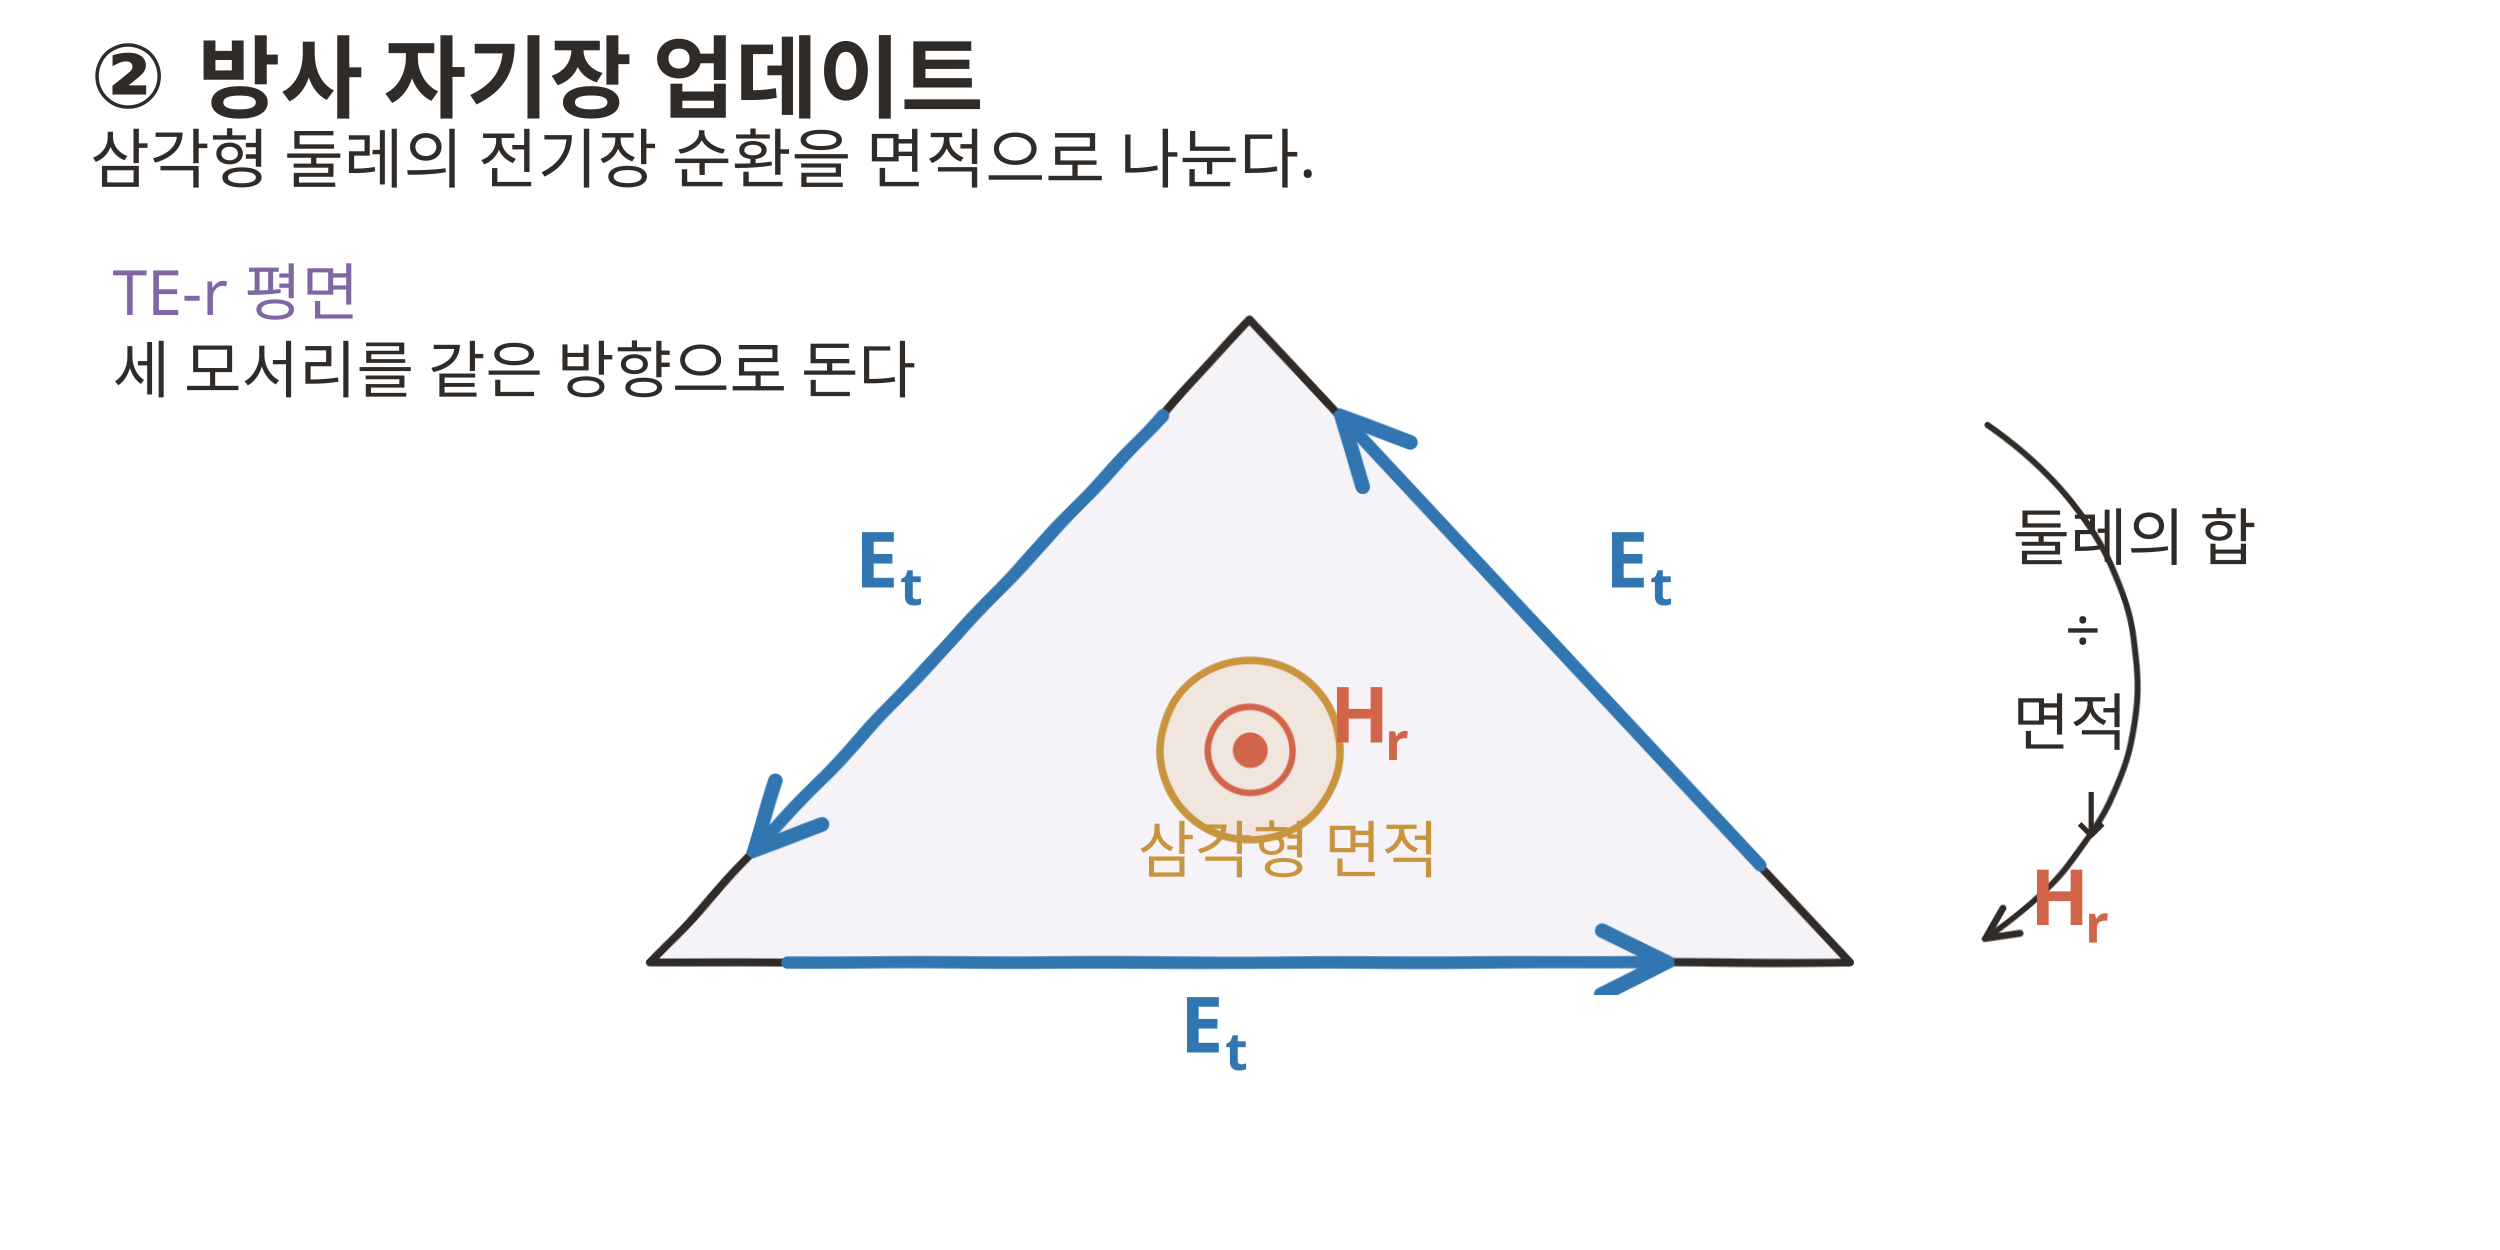
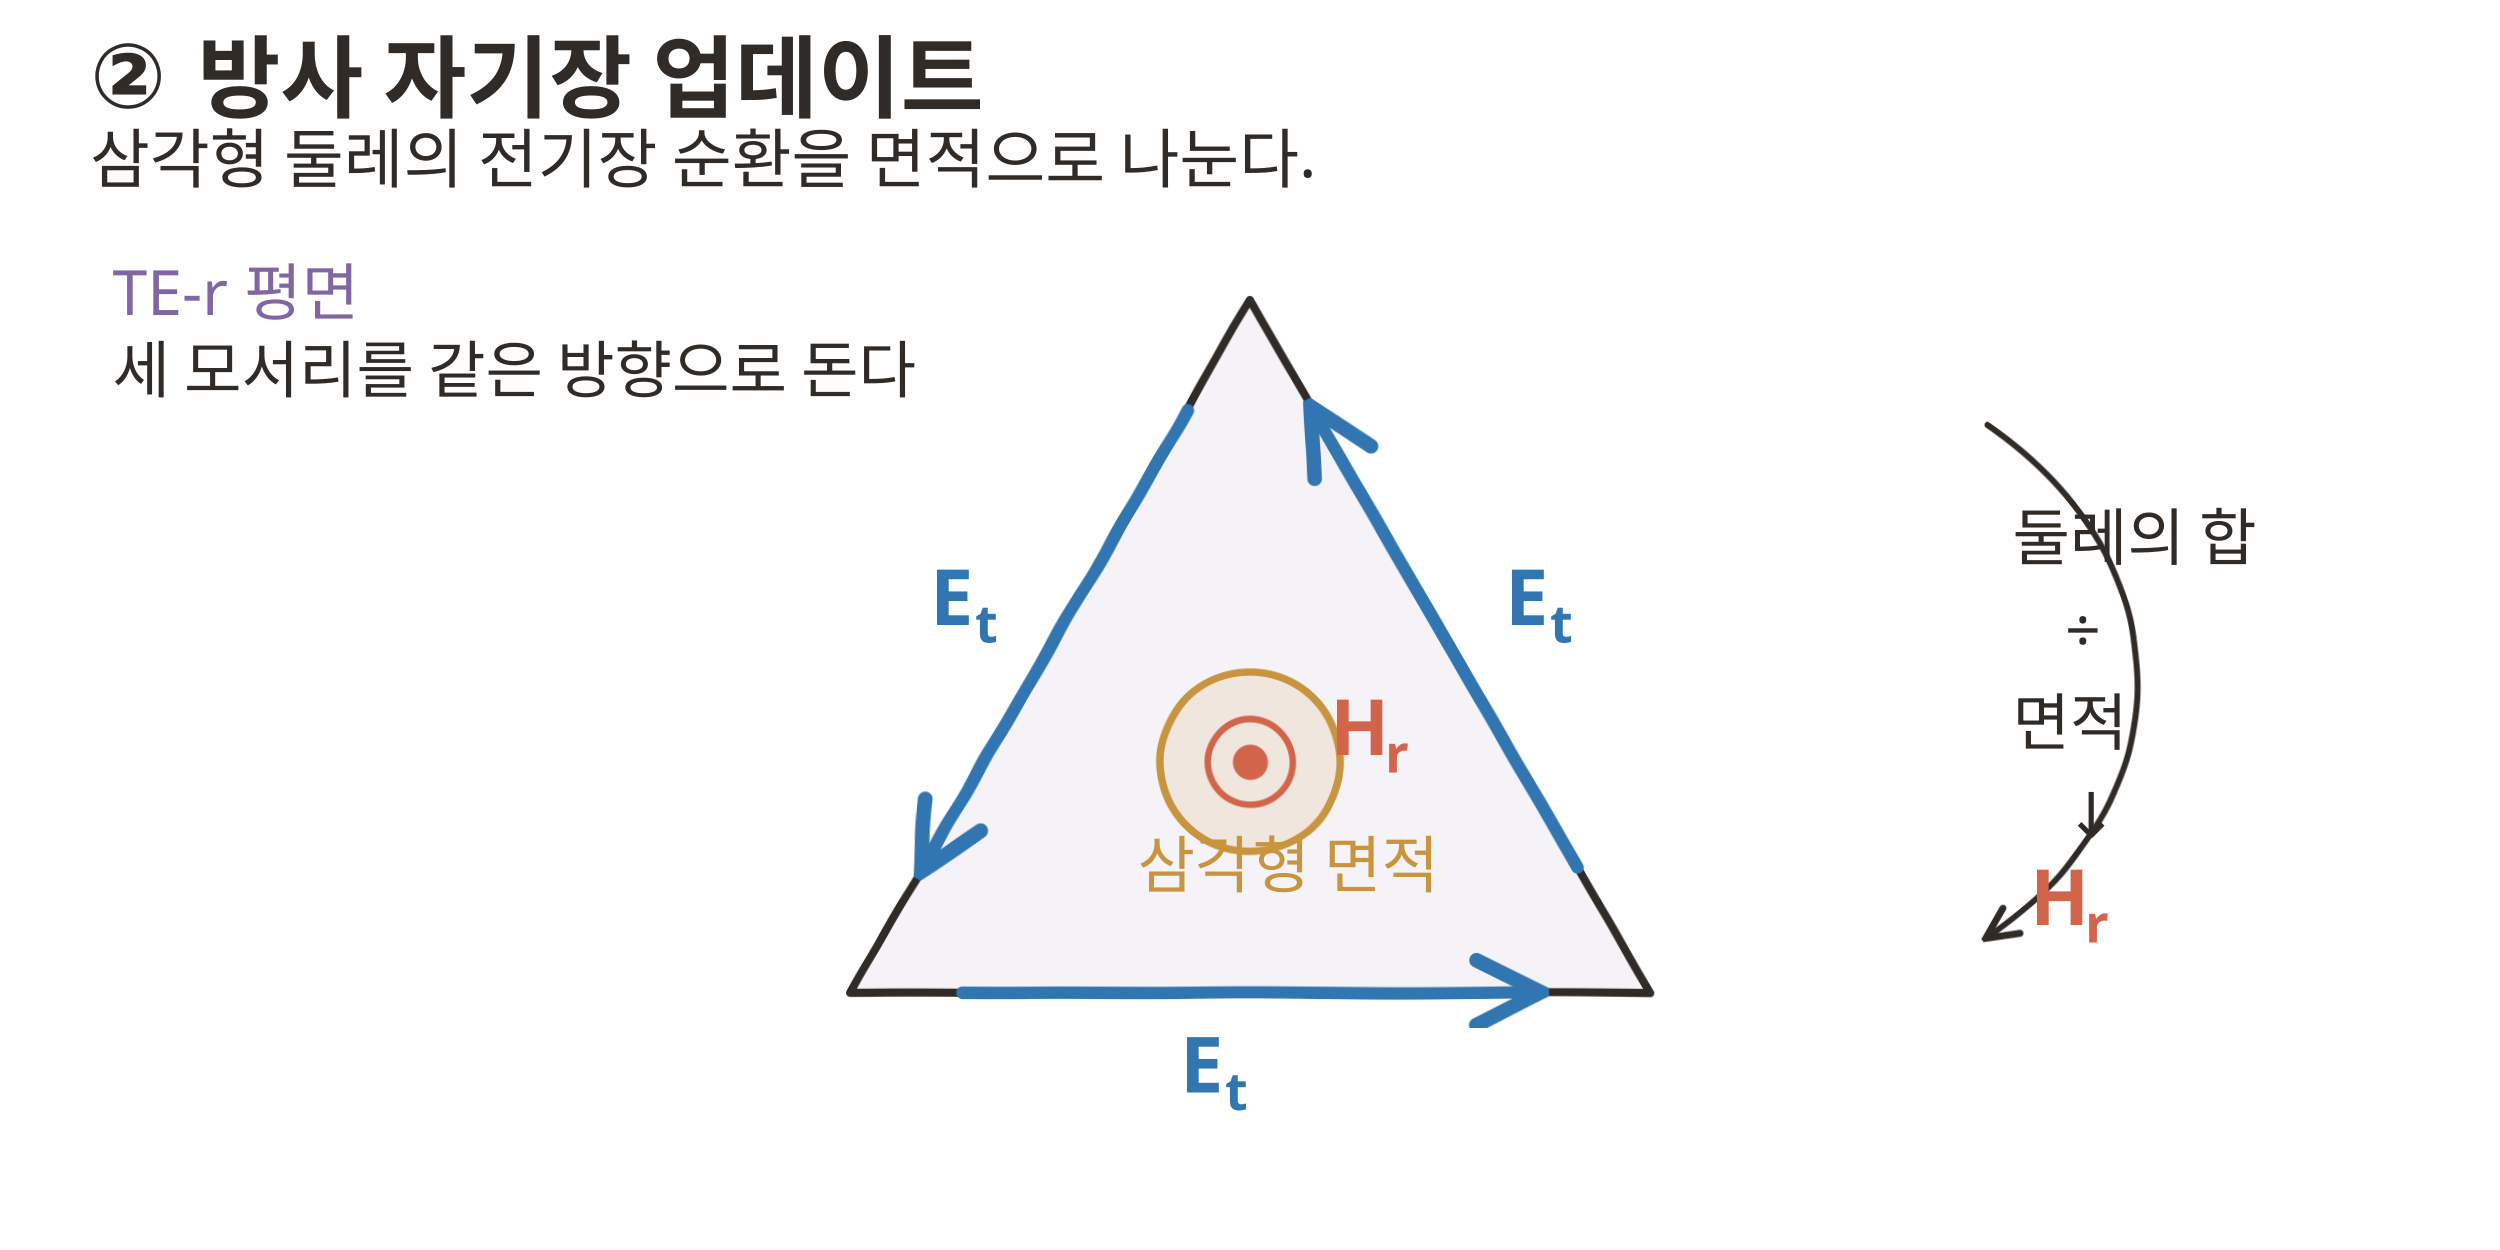
<svg xmlns="http://www.w3.org/2000/svg" width="1000" height="500" viewBox="0 0 1000 500" role="img" aria-labelledby="title desc">
  <defs>
    <filter id="wobble" x="-5%" y="-5%" width="110%" height="110%">
      <feTurbulence type="fractalNoise" baseFrequency=".017 .05" numOctaves="1" seed="19" result="n" />
      <feDisplacementMap in="SourceGraphic" in2="n" scale="1.3" />
    </filter>
    <marker id="blue-arrow" viewBox="0 0 10 10" markerWidth="6.5" markerHeight="6.5" refX="8.5" refY="5" orient="auto">
      <path d="M1 1 L9 5 L1 9" fill="none" stroke="#3276b1" stroke-width="1.8" stroke-linecap="round" />
    </marker>
    <marker id="dark-arrow" viewBox="0 0 10 10" markerWidth="6.5" markerHeight="6.5" refX="8.5" refY="5" orient="auto">
      <path d="M1 1 L9 5 L1 9" fill="none" stroke="#302b27" stroke-width="1.8" stroke-linecap="round" />
    </marker>
    <style>
      text{font-family:"Segoe Print","Bradley Hand","Comic Sans MS","Nanum Pen Script",sans-serif;fill:#302b27}.title{font-size:36px;font-weight:700}.subtitle{font-size:26px}.label{font-size:25px}.field{font-size:31px;font-weight:700}.sub{font-size:21px;font-weight:700}.electric{fill:#3276b1}.magnetic{fill:#d2644a}.te{fill:#8066a3}.metric{fill:#c8943e}.sketch{filter:url(#wobble);stroke-linecap:round;stroke-linejoin:round}
    </style>
  </defs>
  <text class="title" x="36" y="43">② 방사 자기장 업데이트</text>
  <text class="subtitle" x="36" y="73">삼각형 둘레의 전기장 순환을 면적으로 나눈다.</text>
  <g class="sketch">
-     <path d="M500 128 L260 385 L740 385 Z" fill="#8066a3" fill-opacity=".08" stroke="#302b27" stroke-width="3.2" />
-     <path d="M465 166 L303 339" fill="none" stroke="#3276b1" stroke-width="5" marker-end="url(#blue-arrow)" />
-     <path d="M315 385 L665 385" fill="none" stroke="#3276b1" stroke-width="5" marker-end="url(#blue-arrow)" />
-     <path d="M704 346 L538 168" fill="none" stroke="#3276b1" stroke-width="5" marker-end="url(#blue-arrow)" />
-     <circle cx="500" cy="300" r="36" fill="#c8943e" fill-opacity=".14" stroke="#c8943e" stroke-width="3" />
-     <circle cx="500" cy="300" r="7" fill="#d2644a" />
-     <circle cx="500" cy="300" r="17" fill="none" stroke="#d2644a" stroke-width="2.6" />
+     <path d="M500 120 L340 397.128 L660 397.128 Z" fill="#8066a3" fill-opacity=".08" stroke="#302b27" stroke-width="3.2" />
+     <path d="M475 164 L369 347" fill="none" stroke="#3276b1" stroke-width="5" marker-end="url(#blue-arrow)" />
+     <path d="M385 397.128 L615 397.128" fill="none" stroke="#3276b1" stroke-width="5" marker-end="url(#blue-arrow)" />
+     <path d="M631 347 L525 164" fill="none" stroke="#3276b1" stroke-width="5" marker-end="url(#blue-arrow)" />
+     <circle cx="500" cy="304.752" r="36" fill="#c8943e" fill-opacity=".14" stroke="#c8943e" stroke-width="3" />
+     <circle cx="500" cy="304.752" r="7" fill="#d2644a" />
+     <circle cx="500" cy="304.752" r="17" fill="none" stroke="#d2644a" stroke-width="2.6" />
    <path d="M795 170 C875 225 875 320 795 375" fill="none" stroke="#302b27" stroke-width="2.4" marker-end="url(#dark-arrow)" />
  </g>
  <text class="label te" x="45" y="126">TE-r 평면</text>
  <text class="label" x="45" y="157">세 모서리를 같은 방향으로 돈다</text>
-   <text class="field electric" x="342" y="235">E</text>
-   <text class="sub electric" x="360" y="242">t</text>
-   <text class="field electric" x="472" y="421">E</text>
-   <text class="sub electric" x="490" y="428">t</text>
-   <text class="field electric" x="642" y="235">E</text>
-   <text class="sub electric" x="660" y="242">t</text>
-   <text class="field magnetic" x="532" y="297">H</text>
-   <text class="sub magnetic" x="554" y="304">r</text>
-   <text class="label metric" x="455" y="349">삼각형 면적</text>
+   <text class="field electric" x="372" y="250">E</text>
+   <text class="sub electric" x="390" y="257">t</text>
+   <text class="field electric" x="472" y="437">E</text>
+   <text class="sub electric" x="490" y="444">t</text>
+   <text class="field electric" x="602" y="250">E</text>
+   <text class="sub electric" x="620" y="257">t</text>
+   <text class="field magnetic" x="532" y="302">H</text>
+   <text class="sub magnetic" x="554" y="309">r</text>
+   <text class="label metric" x="455" y="355">삼각형 면적</text>
  <text class="label" x="805" y="224">둘레의 합</text>
  <text class="label" x="826" y="261">÷</text>
  <text class="label" x="805" y="298">면적</text>
  <text class="label" x="826" y="335">↓</text>
  <text class="field magnetic" x="812" y="370">H</text>
  <text class="sub magnetic" x="834" y="377">r</text>
</svg>
